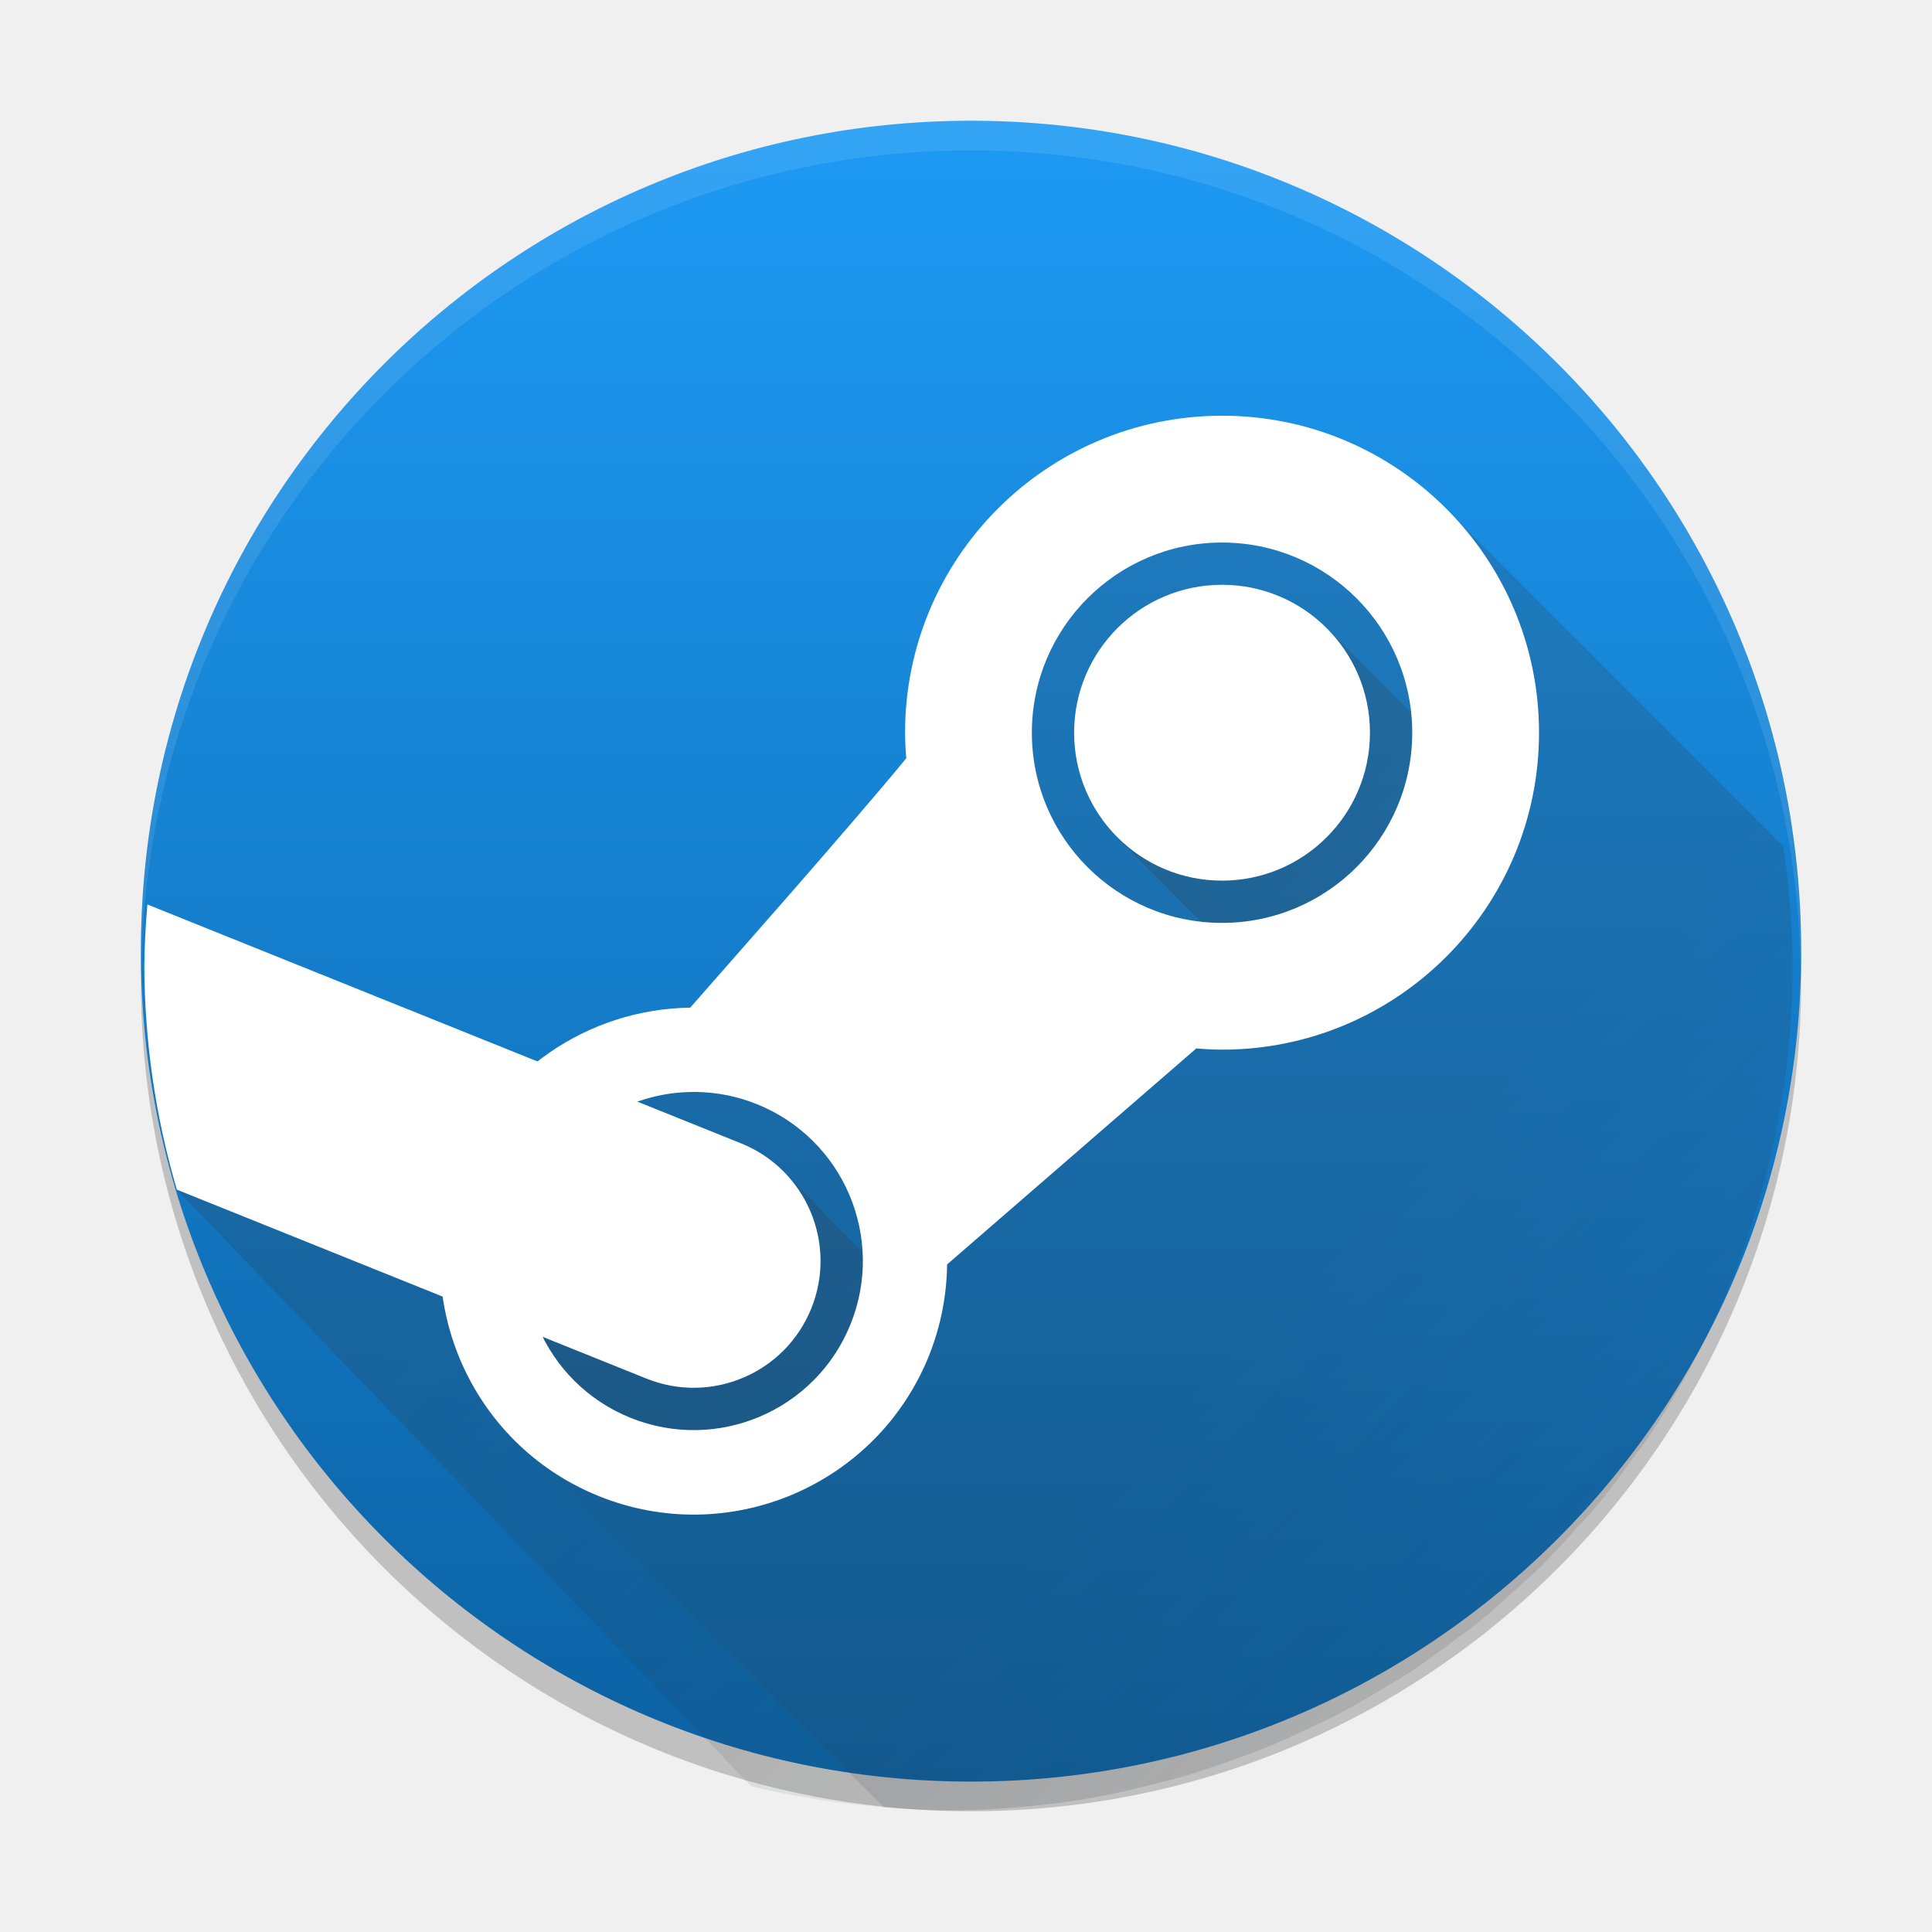
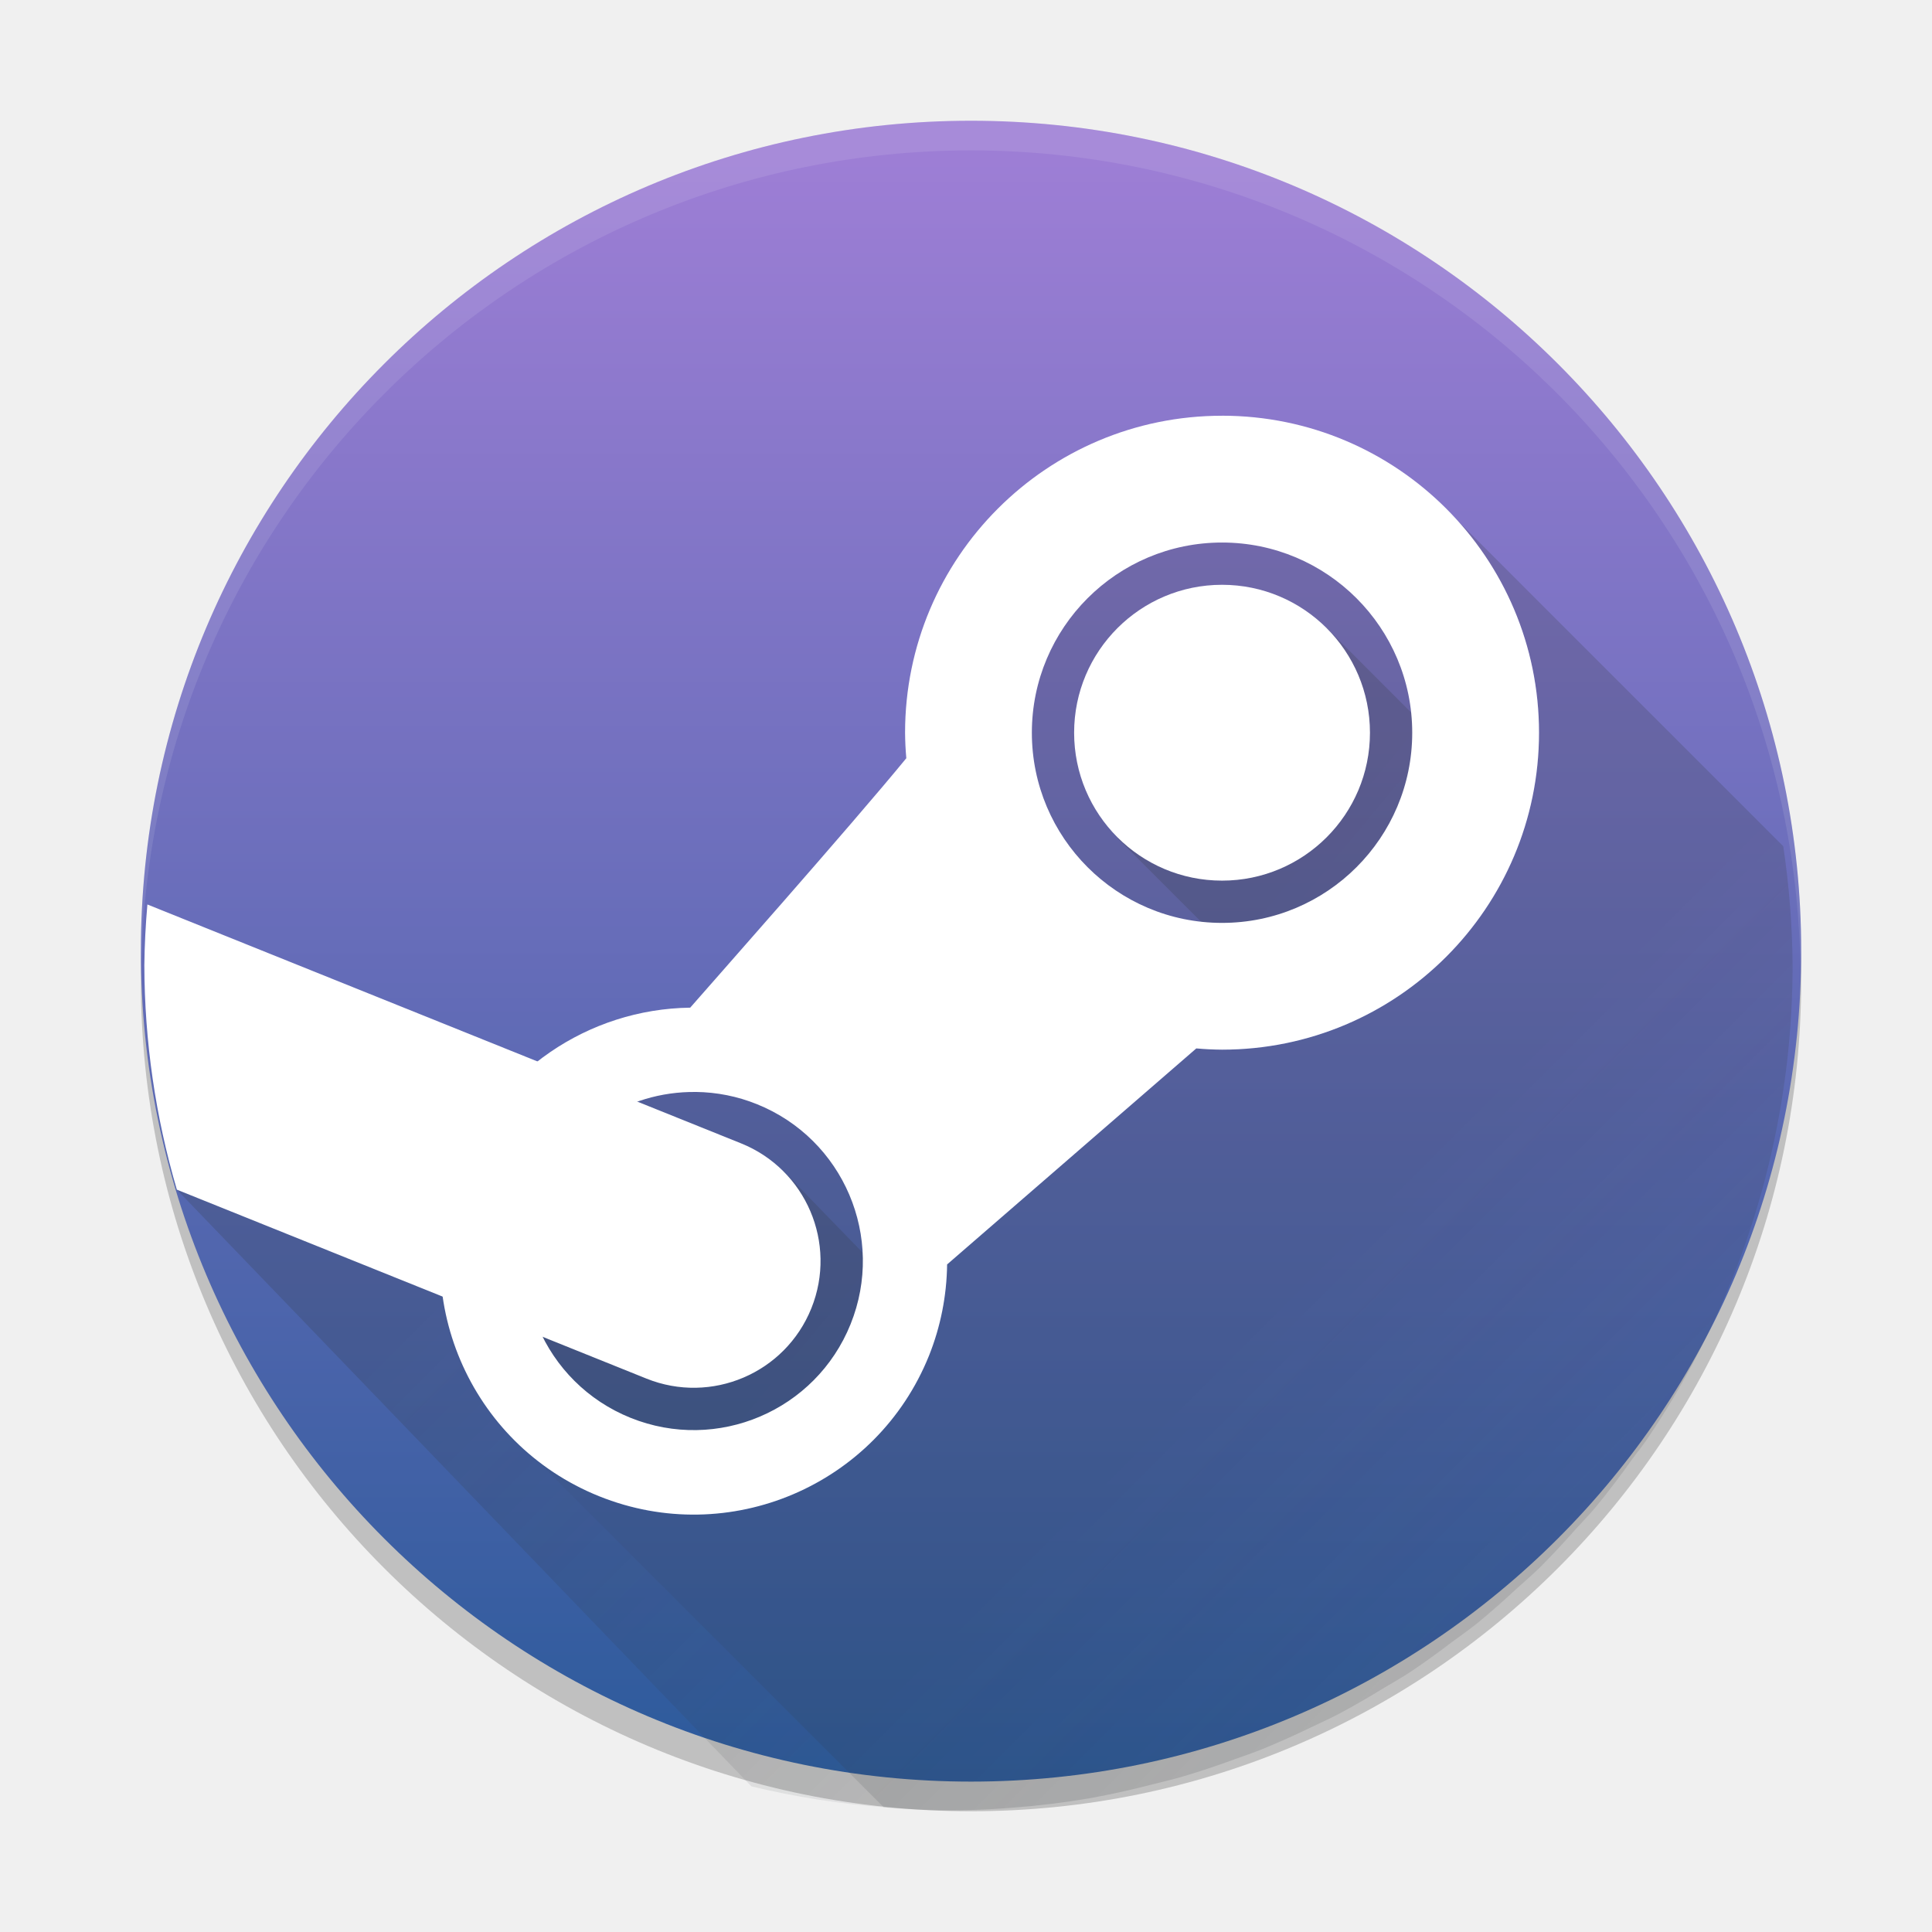
<svg xmlns="http://www.w3.org/2000/svg" xmlns:xlink="http://www.w3.org/1999/xlink" width="48" height="48" viewBox="0 0 48 48" version="1.1" id="svg43">
  <defs id="defs19">
+     <linearGradient id="linearGradient8">
+       <stop style="stop-color:#054e87;stop-opacity:1" offset="0" id="stop1" />
+       <stop style="stop-color:#9d7ed5;stop-opacity:1" offset="1" id="stop3" />
+     </linearGradient>
    <linearGradient id="blue-gradient-5">
      <stop style="stop-color:#054e87;stop-opacity:1" offset="0" id="stop2" />
      <stop style="stop-color:#1d99f3;stop-opacity:1" offset="1" id="stop4" />
    </linearGradient>
    <linearGradient id="shadow-3">
      <stop style="stop-color:#31363b;stop-opacity:0.208" offset="0" id="stop7" />
      <stop style="stop-color:#31363b;stop-opacity:0;" offset="1" id="stop9" />
    </linearGradient>
    <linearGradient xlink:href="#shadow-3" id="linearGradient4199" x1="21.969" y1="1035.362" x2="35.969" y2="1049.362" gradientUnits="userSpaceOnUse" gradientTransform="translate(10,-14.00005)" />
    <linearGradient xlink:href="#shadow-3" id="linearGradient4203" gradientUnits="userSpaceOnUse" x1="23" y1="1035.362" x2="36" y2="1048.362" gradientTransform="translate(13,-1021.362)" />
    <linearGradient xlink:href="#shadow-3" id="linearGradient4227" gradientUnits="userSpaceOnUse" gradientTransform="translate(-15.75,-1005.862)" x1="21.475" y1="1035.158" x2="34.475" y2="1048.158" />
    <linearGradient xlink:href="#blue-gradient-5" id="linearGradient4351" x1="24" y1="1008.362" x2="24" y2="1048.362" gradientUnits="userSpaceOnUse" />
    <linearGradient xlink:href="#shadow-3" id="linearGradient4373" gradientUnits="userSpaceOnUse" gradientTransform="translate(5.97833,-17.51348)" x1="21.085" y1="1036.975" x2="35.969" y2="1049.362" />
    <linearGradient xlink:href="#shadow-3" id="linearGradient4377" gradientUnits="userSpaceOnUse" gradientTransform="translate(-6.329747,-4.851853)" x1="21.085" y1="1036.975" x2="35.969" y2="1049.362" />
    <linearGradient xlink:href="#shadow-3" id="linearGradient4381" gradientUnits="userSpaceOnUse" gradientTransform="translate(-2.870308,-1.169873)" x1="21.969" y1="1035.362" x2="35.969" y2="1049.362" />
    <linearGradient id="a-3" x1="99.036" x2="99.036" y1="-0.505" y2="199.84" gradientTransform="matrix(0.079375,0,0,0.079375,0.85048,0.094487)" gradientUnits="userSpaceOnUse">
      <stop stop-color="#4bd2f5" offset="0" id="stop275-3" />
      <stop stop-color="#5587ff" offset="1" id="stop277-6" />
    </linearGradient>
    <filter id="filter1305-3-7" x="-0.06" y="-0.06" width="1.12" height="1.12" color-interpolation-filters="sRGB">
      <feGaussianBlur stdDeviation="0.619" id="feGaussianBlur324-5" />
    </filter>
    <filter id="filter1030-6-3" x="-0.062" y="-0.058" width="1.123" height="1.117" color-interpolation-filters="sRGB">
      <feGaussianBlur stdDeviation="0.249" id="feGaussianBlur327-56" />
    </filter>
    <linearGradient id="linearGradient958" x1="-272.21" x2="-275.5" y1="44.527" y2="50.385" gradientTransform="matrix(0.41204,0,0,0.41204,123.57,-13.539)" gradientUnits="userSpaceOnUse">
      <stop stop-color="#3650ae" offset="0" id="stop286-7" />
      <stop stop-color="#388fc9" offset="1" id="stop288-5" />
    </linearGradient>
    <filter id="filter1040-5-1" x="-0.066" y="-0.055" width="1.132" height="1.11" color-interpolation-filters="sRGB">
      <feGaussianBlur stdDeviation="0.234" id="feGaussianBlur335-27" />
    </filter>
    <linearGradient id="linearGradient966" x1="-272.86" x2="-267.62" y1="54.907" y2="49.026" gradientTransform="matrix(0.41204,0,0,0.41204,123.57,-13.539)" gradientUnits="userSpaceOnUse">
      <stop stop-color="#3491cb" offset="0" id="stop294" />
      <stop stop-color="#3850bb" offset="1" id="stop296" />
    </linearGradient>
    <filter id="filter1046-3-3" x="-0.047" y="-0.082" width="1.095" height="1.164" color-interpolation-filters="sRGB">
      <feGaussianBlur stdDeviation="0.223" id="feGaussianBlur343-6" />
    </filter>
    <linearGradient id="linearGradient974" x1="-277.66" x2="-270.88" y1="59.727" y2="58.222" gradientTransform="matrix(0.41204,0,0,0.41204,123.57,-13.539)" gradientUnits="userSpaceOnUse">
      <stop stop-color="#2fb1dc" offset="0" id="stop302" />
      <stop stop-color="#3491cb" offset="1" id="stop304" />
    </linearGradient>
    <filter id="filter1052-5-2" x="-0.062" y="-0.058" width="1.123" height="1.117" color-interpolation-filters="sRGB">
      <feGaussianBlur stdDeviation="0.249" id="feGaussianBlur351-61" />
    </filter>
    <linearGradient id="linearGradient982" x1="-282.61" x2="-278.76" y1="54.154" y2="62.018" gradientTransform="matrix(0.41204,0,0,0.41204,123.57,-13.539)" gradientUnits="userSpaceOnUse">
      <stop stop-color="#30add9" offset="0" id="stop310-3" />
      <stop stop-color="#329ed2" offset="1" id="stop312" />
    </linearGradient>
    <filter id="filter1058-6-9" x="-0.066" y="-0.055" width="1.132" height="1.11" color-interpolation-filters="sRGB">
      <feGaussianBlur stdDeviation="0.234" id="feGaussianBlur359-2" />
    </filter>
    <linearGradient id="linearGradient990-5" x1="-286.34" x2="-282.53" y1="57.278" y2="49.414" gradientTransform="matrix(0.41204,0,0,0.41204,123.57,-13.539)" gradientUnits="userSpaceOnUse">
      <stop stop-color="#329fd2" offset="0" id="stop318-6" />
      <stop stop-color="#2c80c1" offset="1" id="stop320-2" />
    </linearGradient>
    <filter id="filter1064-9-3" x="-0.047" y="-0.082" width="1.095" height="1.164" color-interpolation-filters="sRGB">
      <feGaussianBlur stdDeviation="0.223" id="feGaussianBlur367-7" />
    </filter>
    <linearGradient id="linearGradient998" x1="-281.51" x2="-282.55" y1="43.16" y2="49.908" gradientTransform="matrix(0.41204,0,0,0.41204,123.57,-13.539)" gradientUnits="userSpaceOnUse">
      <stop stop-color="#3857ba" offset="0" id="stop326" />
      <stop stop-color="#367dc1" offset="1" id="stop328-9" />
    </linearGradient>
    <filter id="filter1103-1-22" x="-0.06" y="-0.06" width="1.12" height="1.12" color-interpolation-filters="sRGB">
      <feGaussianBlur stdDeviation="0.6" id="feGaussianBlur375-8" />
    </filter>
    <filter id="filter1299-2-3" x="-0.03" y="-0.03" width="1.061" height="1.061" color-interpolation-filters="sRGB">
      <feGaussianBlur stdDeviation="0.188" id="feGaussianBlur383-6" />
    </filter>
    <linearGradient id="linearGradient1227" x1="-228.54" x2="-228.54" y1="49.422" y2="52.342" gradientTransform="translate(237.02,-44.947)" gradientUnits="userSpaceOnUse">
      <stop stop-color="#fff" offset="0" id="stop342" />
      <stop stop-color="#fff" stop-opacity="0" offset="1" id="stop344" />
    </linearGradient>
    <filter id="filter1229-7-9" x="-0.069" y="-0.107" width="1.138" height="1.214" color-interpolation-filters="sRGB">
      <feGaussianBlur stdDeviation="0.135" id="feGaussianBlur391-31" />
    </filter>
    <filter id="filter629" x="-0.069" y="-0.107" width="1.138" height="1.214" color-interpolation-filters="sRGB">
      <feGaussianBlur stdDeviation="0.135" id="feGaussianBlur627" />
    </filter>
    <filter id="filter1251-0-9" x="-0.208" y="-0.284" width="1.416" height="1.567" color-interpolation-filters="sRGB">
      <feGaussianBlur stdDeviation="0.07" id="feGaussianBlur394-4" />
    </filter>
    <filter id="filter1275-9-7" x="-0.06" y="-0.06" width="1.12" height="1.12" color-interpolation-filters="sRGB">
      <feGaussianBlur stdDeviation="0.041" id="feGaussianBlur397-8" />
    </filter>
    <linearGradient xlink:href="#blue-gradient-5" id="linearGradient4351-3" x1="24" y1="1008.362" x2="24" y2="1048.362" gradientUnits="userSpaceOnUse" gradientTransform="matrix(1.399995,0,0,1.399995,94.41707,-1407.787)" />
    <linearGradient xlink:href="#shadow-3" id="linearGradient4203-5" gradientUnits="userSpaceOnUse" x1="23" y1="1035.362" x2="36" y2="1048.362" gradientTransform="matrix(1.399995,0,0,1.399995,92.01034,-1475.975)" />
    <linearGradient xlink:href="#shadow-3" id="linearGradient4227-6" gradientUnits="userSpaceOnUse" gradientTransform="matrix(1.399995,0,0,1.399995,51.76048,-1454.275)" x1="21.475" y1="1035.158" x2="34.475" y2="1048.158" />
-     <linearGradient xlink:href="#blue-gradient-5" id="linearGradient7" x1="31.5" y1="59.018" x2="31.5" y2="4.982" gradientUnits="userSpaceOnUse" gradientTransform="matrix(1.333334,0,0,1.333334,-1.833335,-2.33334)" />
+     <linearGradient xlink:href="#linearGradient8" id="linearGradient7" x1="31.5" y1="59.018" x2="31.5" y2="4.982" gradientUnits="userSpaceOnUse" gradientTransform="matrix(1.333334,0,0,1.333334,-1.833335,-2.33334)" />
    <linearGradient xlink:href="#shadow-3" id="linearGradient1" gradientUnits="userSpaceOnUse" gradientTransform="matrix(1.866661,0,0,1.866661,5.479547,-1911.999)" x1="21.085" y1="1036.975" x2="35.969" y2="1049.362" />
    <linearGradient xlink:href="#shadow-3" id="linearGradient2" gradientUnits="userSpaceOnUse" gradientTransform="matrix(1.866661,0,0,1.866661,12.98664,-1905.44)" x1="21.969" y1="1035.362" x2="35.969" y2="1049.362" />
    <linearGradient xlink:href="#shadow-3" id="linearGradient3" gradientUnits="userSpaceOnUse" gradientTransform="matrix(1.866661,0,0,1.866661,18.58662,-1911.04)" x1="23" y1="1035.362" x2="36" y2="1048.362" />
    <linearGradient xlink:href="#shadow-3" id="linearGradient4" gradientUnits="userSpaceOnUse" gradientTransform="matrix(1.866661,0,0,1.866661,-17.49546,-1888.364)" x1="21.085" y1="1036.975" x2="35.969" y2="1049.362" />
    <linearGradient xlink:href="#shadow-3" id="linearGradient5" gradientUnits="userSpaceOnUse" gradientTransform="matrix(1.866661,0,0,1.866661,-11.03786,-1881.491)" x1="21.969" y1="1035.362" x2="35.969" y2="1049.362" />
    <linearGradient xlink:href="#shadow-3" id="linearGradient6" gradientUnits="userSpaceOnUse" gradientTransform="matrix(1.866661,0,0,1.866661,-35.07987,-1882.107)" x1="21.475" y1="1035.158" x2="34.475" y2="1048.158" />
  </defs>
  <g id="g6" transform="matrix(0.7499998,0,0,0.7499998,0.8750005,0.749999)" style="stroke-width:1.333">
    <ellipse style="opacity:0.2;stroke-width:1.31" cx="31" cy="31.491" id="circle1" rx="27.5" ry="27.509" />
    <ellipse style="fill:url(#linearGradient7);stroke-width:1.31" cx="31" cy="30.509" id="circle2" rx="27.5" ry="27.509" />
    <path style="opacity:0.1;fill:#ffffff;stroke-width:1.31" d="M 30.998,3 A 27.5,27.509 0 0 0 3.5,30.509 27.5,27.509 0 0 0 3.517,30.992 27.5,27.509 0 0 1 30.998,3.982 h 0.002 a 27.5,27.509 0 0 1 27.473,27.018 27.5,27.509 0 0 0 0.025,-0.491 27.5,27.509 0 0 0 -27.498,-27.509 z" id="path4" />
    <path d="m 33.835,30.5 11.346,-0.588 2.674,-9.457 -7.827,-6.219 -9.62,8.166 z" style="fill:url(#linearGradient1);fill-opacity:1;fill-rule:evenodd;stroke:none;stroke-width:1.867px;stroke-linecap:butt;stroke-linejoin:miter;stroke-opacity:1" id="path23-1-6" />
    <path style="fill:url(#linearGradient2);fill-opacity:1;fill-rule:evenodd;stroke:none;stroke-width:1.867px;stroke-linecap:butt;stroke-linejoin:miter;stroke-opacity:1" d="m 40.053,30.964 5.561,-1.392 2.767,-4.167 -5.6,-5.6 -6.929,6.96 z" id="path25-2-2" />
    <path style="fill:url(#linearGradient3);fill-opacity:1;fill-rule:evenodd;stroke:none;stroke-width:1.867px;stroke-linecap:butt;stroke-linejoin:miter;stroke-opacity:1" d="m 46.908,16.034 c 1.796,1.884 2.907,4.429 2.907,7.238 0,5.799 -4.701,10.5 -10.5,10.5 -0.285,-0.002 -0.569,-0.016 -0.853,-0.041 l -8.255,7.156 c -0.012,1.035 -0.215,2.06 -0.599,3.021 -1.732,4.304 -6.625,6.389 -10.929,4.657 -0.34,-0.137 -0.659,-0.301 -0.971,-0.476 -0.061,-0.034 -0.121,-0.068 -0.18,-0.104 -0.296,-0.176 -0.58,-0.365 -0.848,-0.571 -0.009,-0.007 -0.019,-0.012 -0.027,-0.019 l -0.016,0.003 11.471,11.471 c 0.701,0.061 1.404,0.096 2.108,0.104 a 28,28 0 0 0 1.835,-0.066 c 0.093,-0.006 0.186,-0.015 0.279,-0.022 a 28,28 0 0 0 2.584,-0.312 c 0.045,-0.008 0.089,-0.017 0.134,-0.025 a 28,28 0 0 0 1.955,-0.437 c 0.337,-0.084 0.675,-0.164 1.006,-0.26 a 28,28 0 0 0 1.704,-0.566 c 0.31,-0.112 0.623,-0.217 0.927,-0.339 a 28,28 0 0 0 1.608,-0.719 c 0.307,-0.147 0.618,-0.286 0.919,-0.443 a 28,28 0 0 0 1.444,-0.829 c 0.324,-0.195 0.655,-0.38 0.971,-0.588 a 28,28 0 0 0 1.334,-0.96 c 0.289,-0.215 0.587,-0.419 0.867,-0.645 A 28,28 0 0 0 49.052,51.646 c 0.266,-0.243 0.542,-0.475 0.798,-0.727 a 28,28 0 0 0 1.168,-1.25 c 0.229,-0.254 0.47,-0.497 0.689,-0.76 a 28,28 0 0 0 1.209,-1.591 c 0.143,-0.199 0.302,-0.385 0.44,-0.588 a 28,28 0 0 0 4.72,-12.961 c 9e-5,-9e-4 -9e-5,-0.002 0,-0.003 a 28,28 0 0 0 0,-0.008 28,28 0 0 0 0.139,-2.786 28,28 0 0 0 -0.309,-3.94 z" id="path27-7-9" />
    <path style="fill:url(#linearGradient4);fill-opacity:1;fill-rule:evenodd;stroke:none;stroke-width:1.867px;stroke-linecap:butt;stroke-linejoin:miter;stroke-opacity:1" d="m 18.058,47.36 8.903,-0.898 1.901,-10.571 -9.281,-2.475 -5.32,6.403 z" id="path29-0-1" />
    <path d="m 20.394,47.592 5.561,-0.583 3.095,-4.823 -4.287,-4.419 -9.707,5.582 z" style="fill:url(#linearGradient5);fill-opacity:1;fill-rule:evenodd;stroke:none;stroke-width:1.867px;stroke-linecap:butt;stroke-linejoin:miter;stroke-opacity:1" id="path31-9-2" />
    <path style="fill:url(#linearGradient6);fill-opacity:1;fill-rule:evenodd;stroke:none;stroke-width:1.867px;stroke-linecap:butt;stroke-linejoin:miter;stroke-opacity:1" d="m 4.692,38.409 19.031,19.767 a 28,28 0 0 0 4.383,0.692 L 16.636,47.397 13.833,40.433 Z" id="path33-3-7" />
    <path style="fill:#ffffff;fill-opacity:1;stroke:none;stroke-width:1.867;stroke-linecap:round;stroke-linejoin:round;stroke-miterlimit:4;stroke-dasharray:none;stroke-opacity:1" d="m 39.315,12.772 c -5.799,0 -10.5,4.701 -10.5,10.5 0.002,0.282 0.016,0.564 0.041,0.845 -1.805,2.206 -6.728,7.766 -7.159,8.263 -3.383,0.046 -6.409,2.118 -7.675,5.255 -1.732,4.304 0.353,9.197 4.657,10.929 4.304,1.732 9.197,-0.353 10.929,-4.657 0.384,-0.962 0.587,-1.986 0.599,-3.021 l 8.255,-7.156 c 0.284,0.025 0.568,0.039 0.853,0.041 5.799,0 10.5,-4.701 10.5,-10.5 0,-5.799 -4.701,-10.5 -10.5,-10.5 z m 0,4.2 c 3.479,0 6.3,2.821 6.3,6.3 0,3.479 -2.821,6.3 -6.3,6.3 -3.479,0 -6.3,-2.821 -6.3,-6.3 0,-3.479 2.821,-6.3 6.3,-6.3 z M 21.881,35.172 c 0.695,0.008 1.382,0.145 2.026,0.405 2.87,1.155 4.259,4.418 3.103,7.287 -1.155,2.87 -4.418,4.259 -7.287,3.104 -2.87,-1.155 -4.259,-4.418 -3.104,-7.287 0.862,-2.142 2.952,-3.535 5.261,-3.508 z" id="path35-6-0" />
    <circle style="fill:#ffffff;fill-opacity:1;stroke:none;stroke-width:1.867;stroke-linecap:round;stroke-linejoin:round;stroke-miterlimit:4;stroke-dasharray:none;stroke-opacity:1" cx="39.315" cy="23.272" id="ellipse37-0-9" r="4.9" />
    <path style="fill:#ffffff;fill-opacity:1;stroke:none;stroke-width:1.867;stroke-linecap:round;stroke-linejoin:round;stroke-miterlimit:4;stroke-dasharray:none;stroke-opacity:1" d="M 3.716,28.962 A 26.6,26.6 0 0 0 3.615,30.972 26.6,26.6 0 0 0 4.692,38.409 l 15.556,6.259 a 4.2,4.2 0 0 0 5.463,-2.33 4.2,4.2 0 0 0 -2.33,-5.463 z" id="path39-6-3" />
  </g>
</svg>
